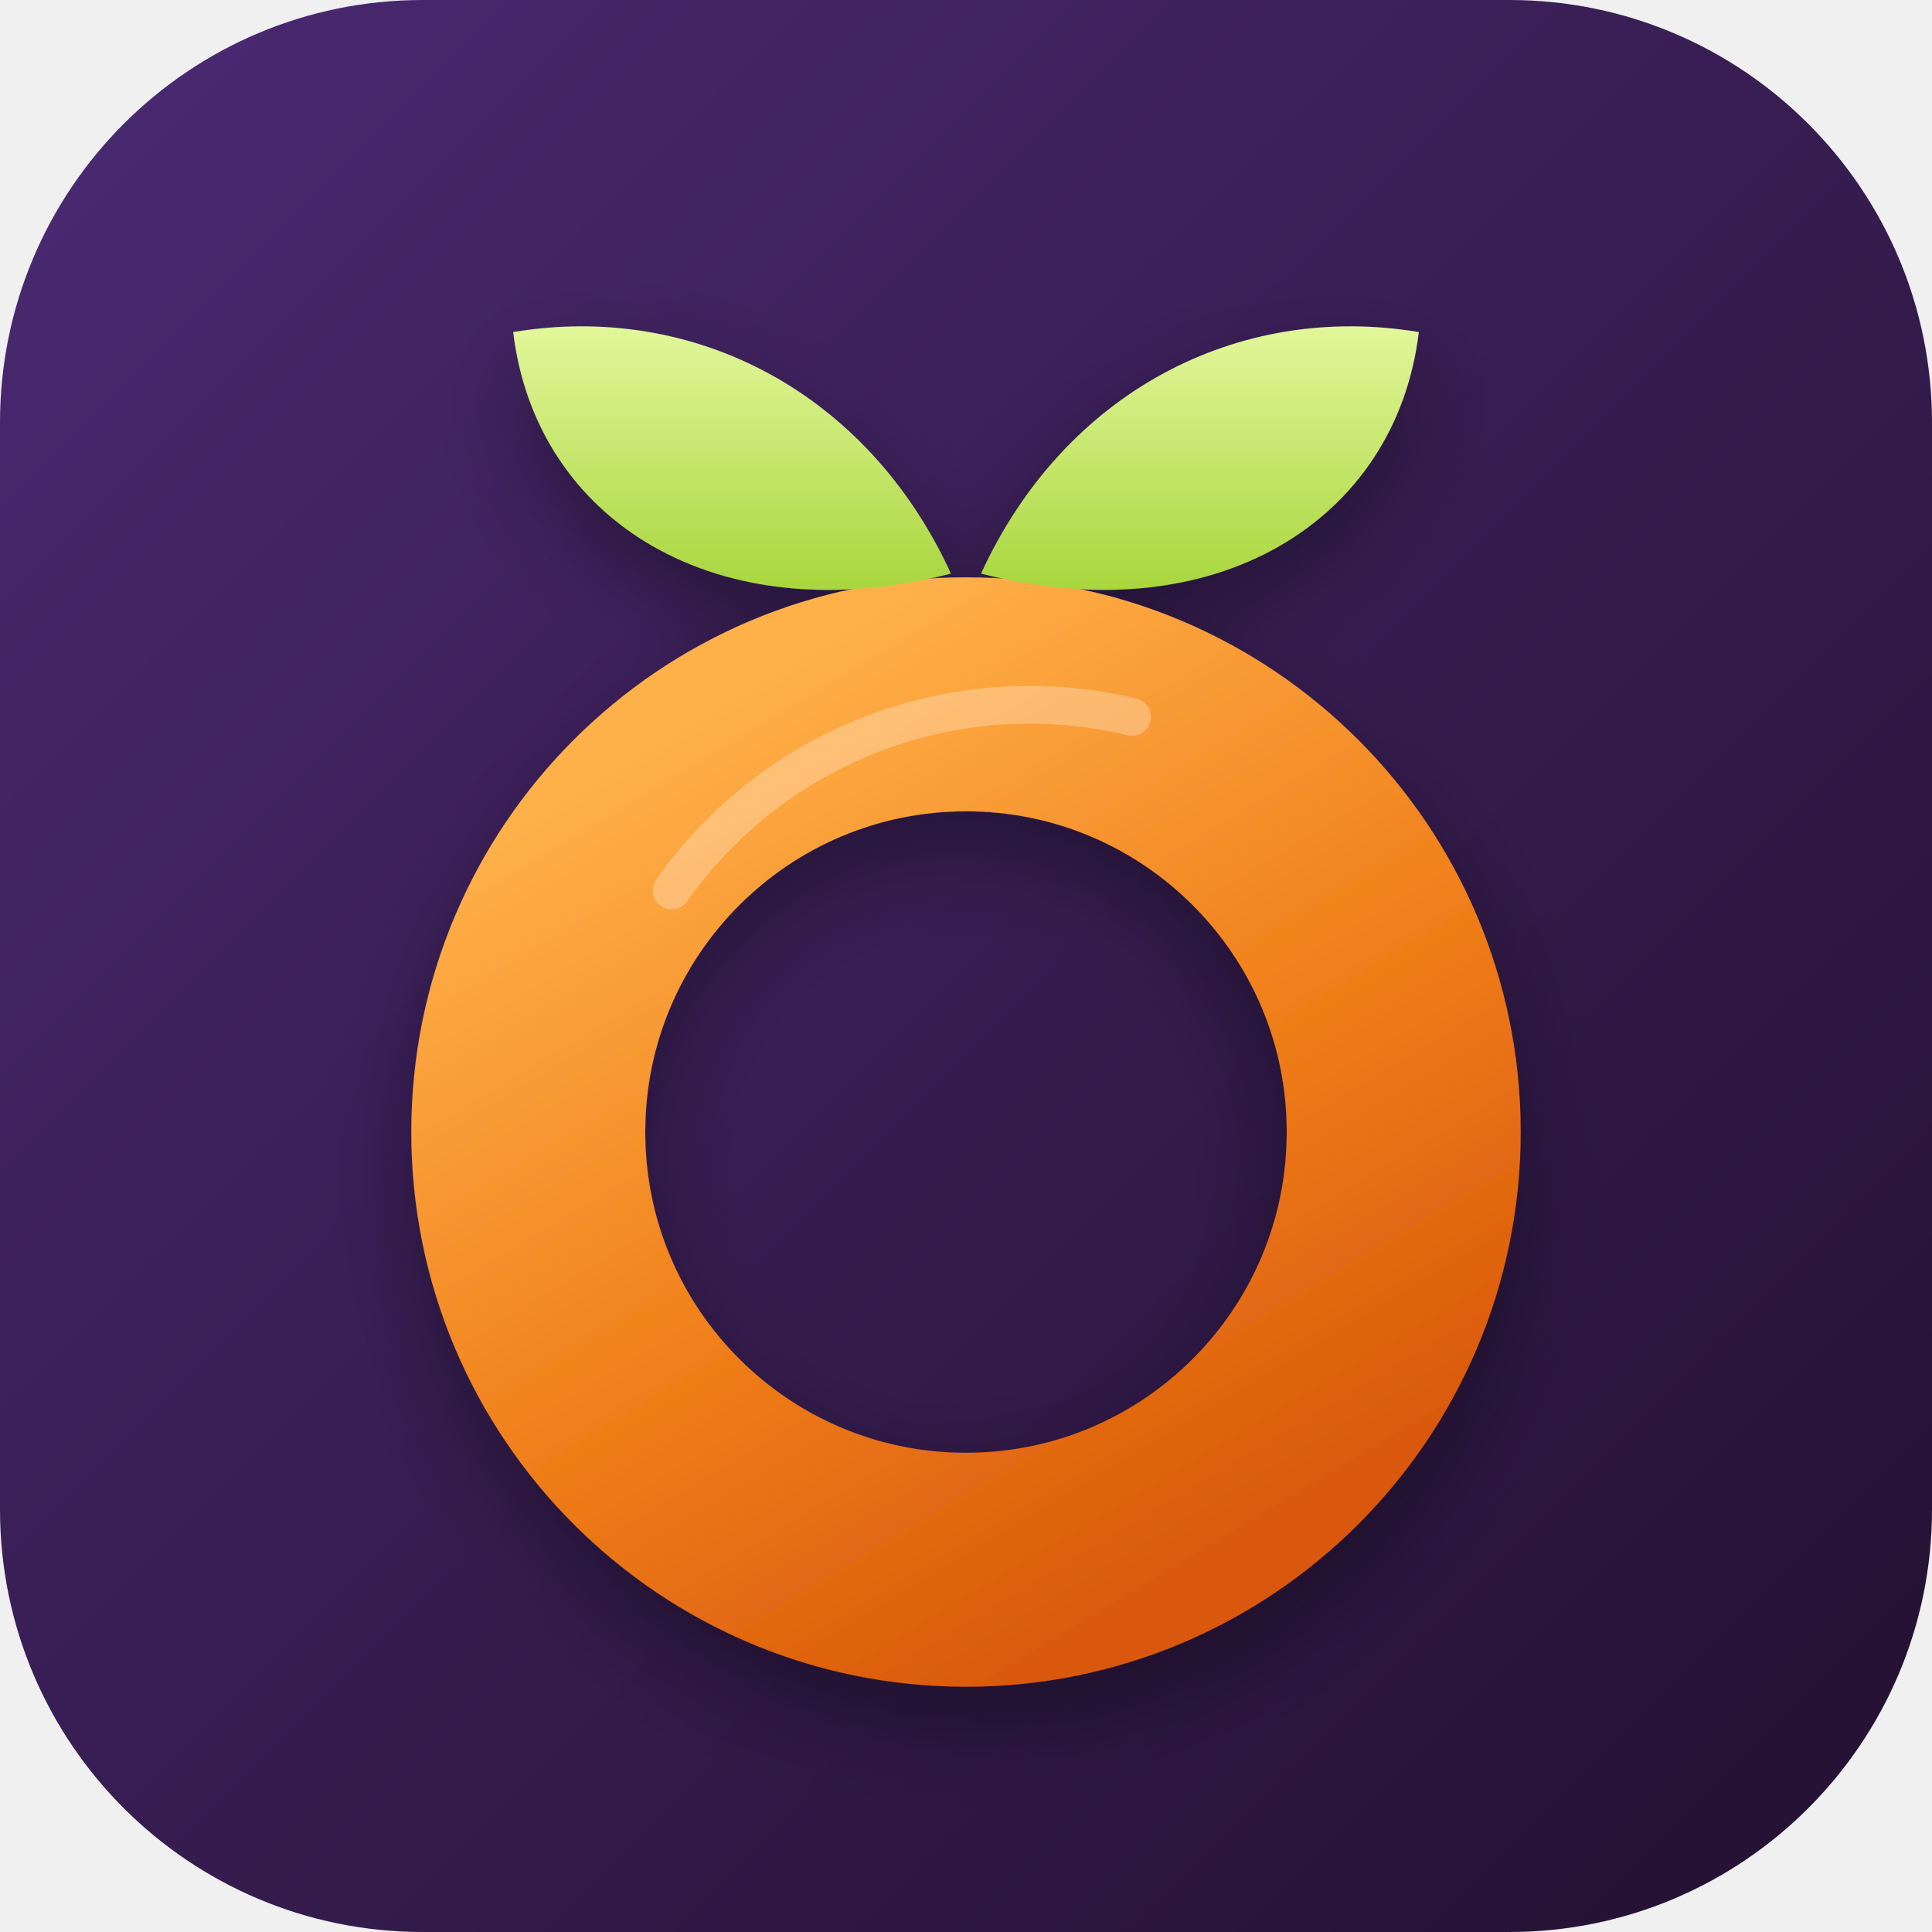
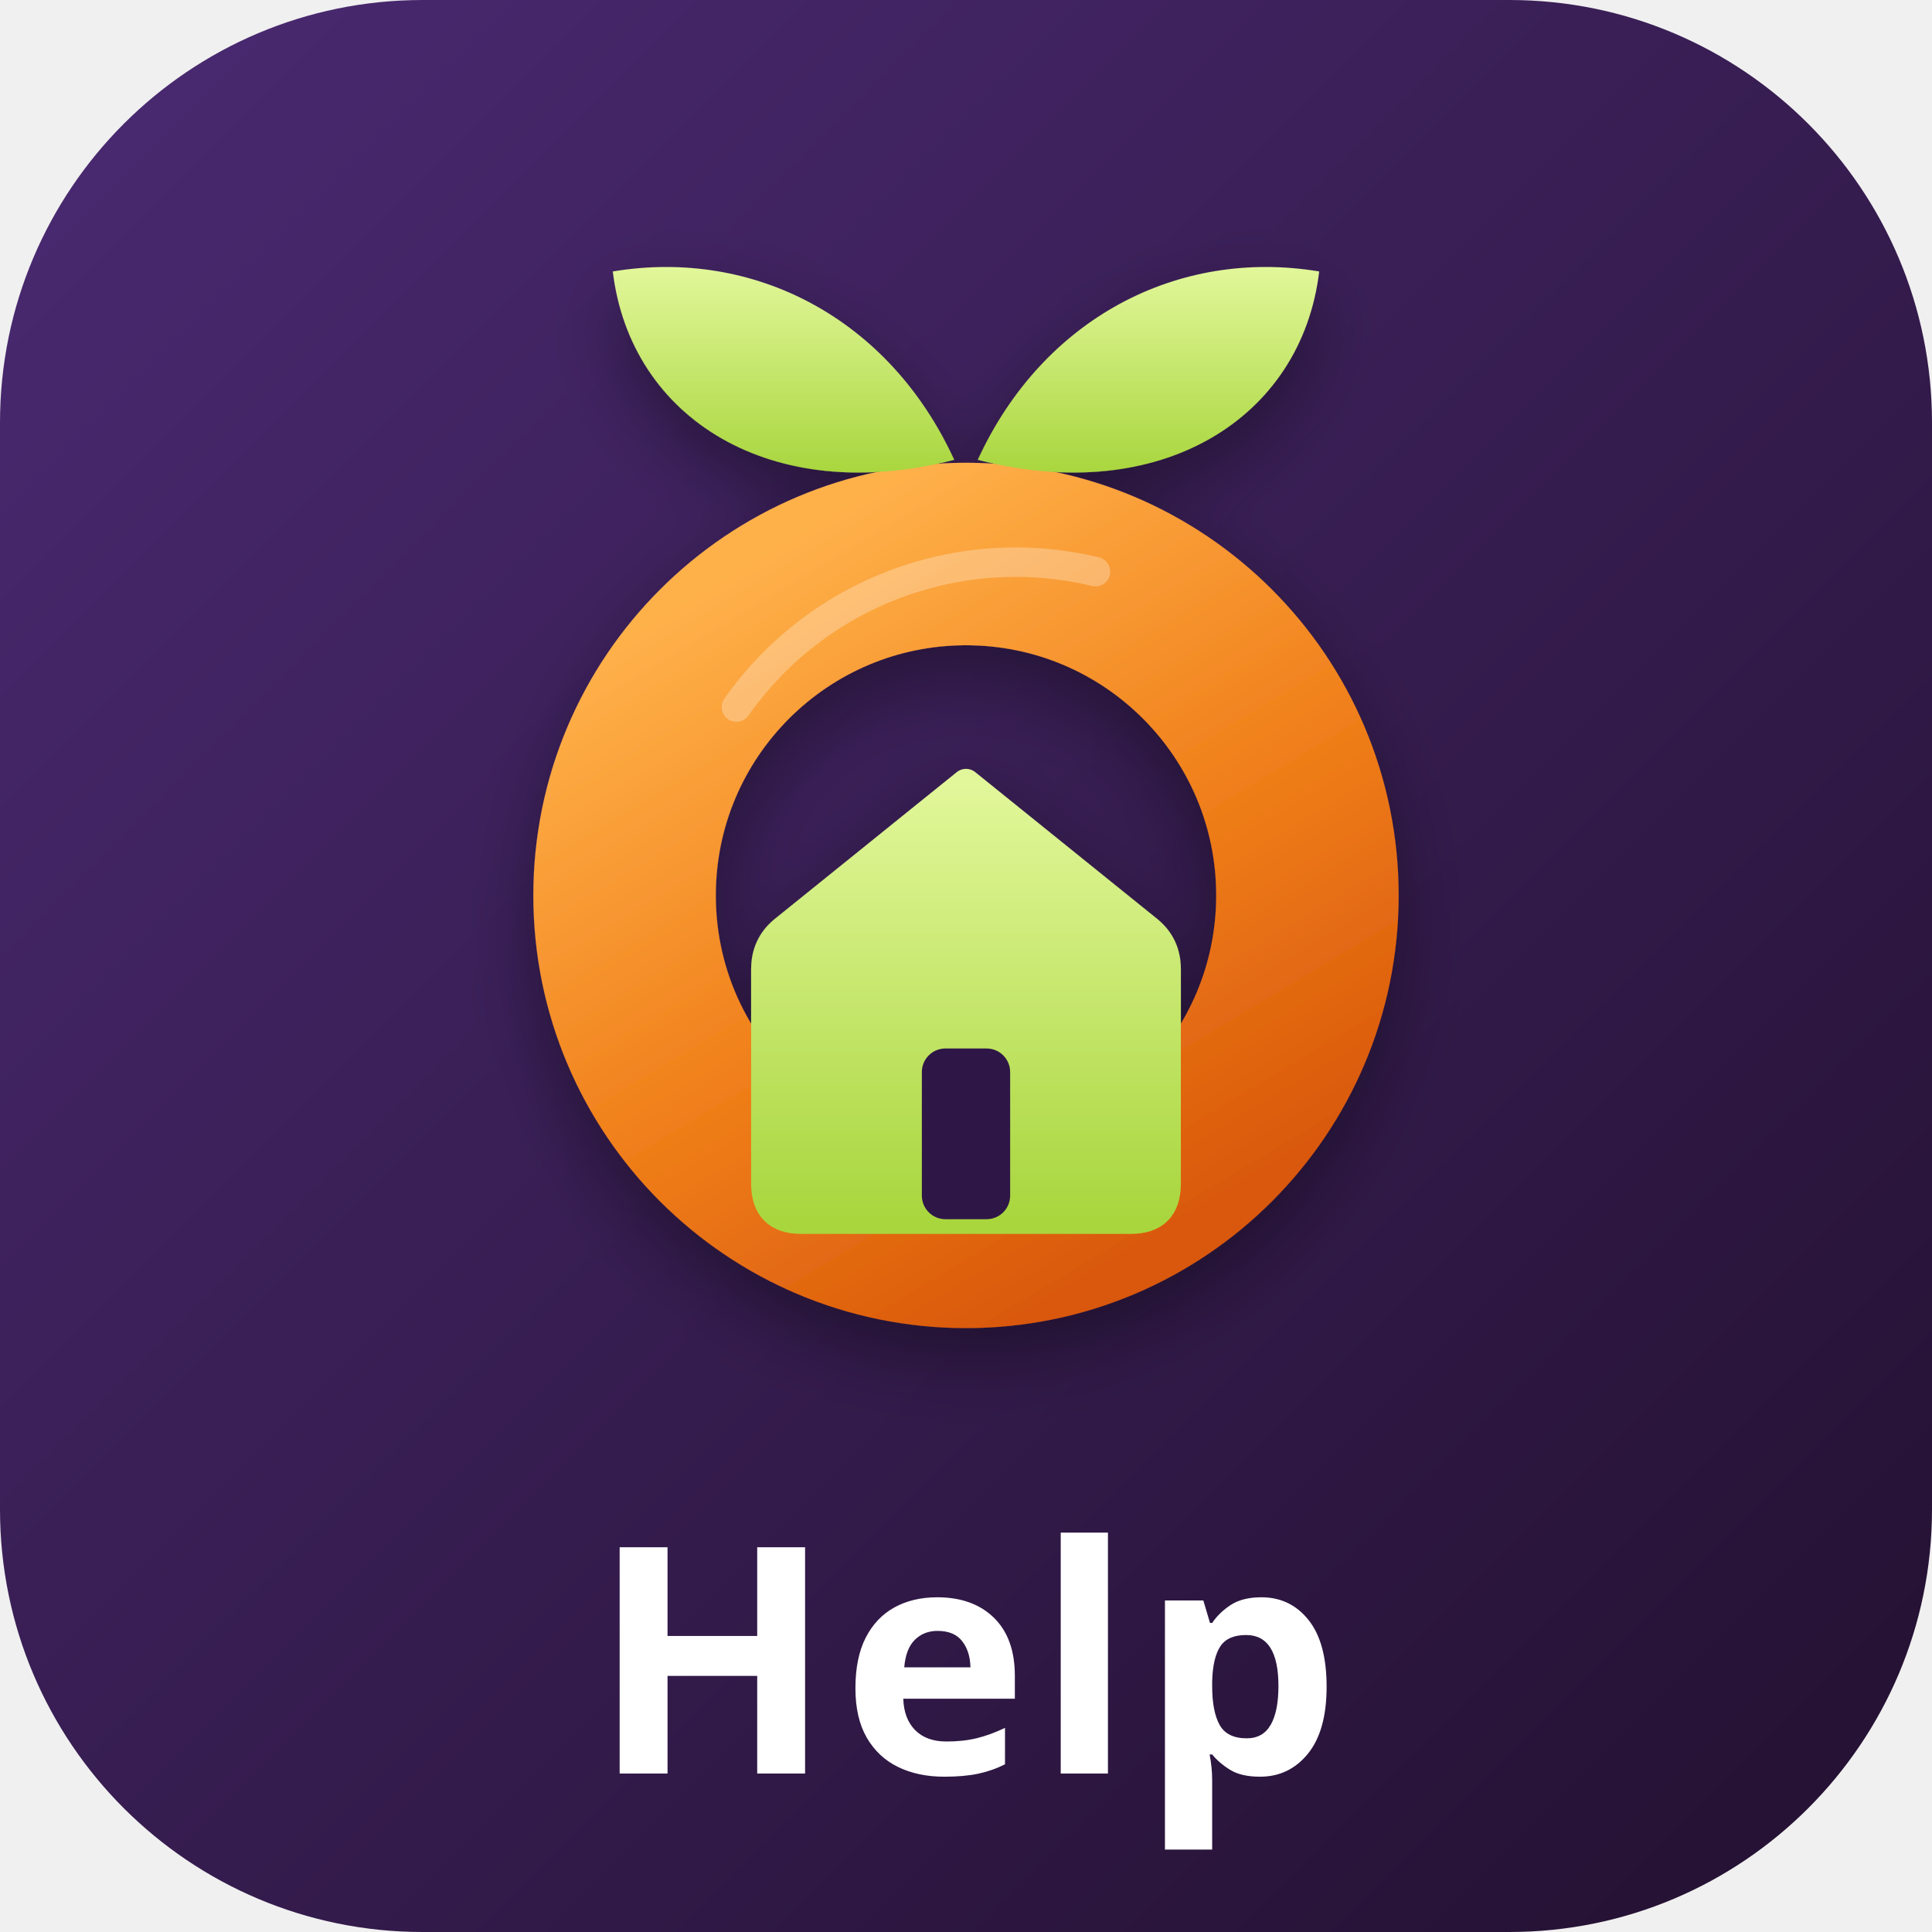
<svg xmlns="http://www.w3.org/2000/svg" viewBox="0 0 512 512">
  <defs>
    <linearGradient id="oc-bg" x1="0" y1="0" x2="1" y2="1">
      <stop offset="0" stop-color="#4B2A73" />
      <stop offset="1" stop-color="#22102F" />
    </linearGradient>
    <linearGradient id="oc-or" x1="0.2" y1="0" x2="0.8" y2="1">
      <stop offset="0" stop-color="#FFB14A" />
      <stop offset=".55" stop-color="#F07F1A" />
      <stop offset="1" stop-color="#D9580B" />
    </linearGradient>
    <linearGradient id="oc-lf" x1="0" y1="0" x2="0" y2="1">
      <stop offset="0" stop-color="#E2F79A" />
      <stop offset="1" stop-color="#A9D63E" />
    </linearGradient>
    <filter id="oc-sh" x="-20%" y="-20%" width="140%" height="140%">
      <feDropShadow dx="0" dy="10" stdDeviation="12" flood-color="#000" flood-opacity=".35" />
    </filter>
  </defs>
  <rect width="512" height="512" rx="112" fill="url(#oc-bg)" />
-   <g filter="url(#oc-sh)">
-     <circle cx="256" cy="300" r="116" fill="none" stroke="url(#oc-or)" stroke-width="62" />
-     <path d="M256 186 V138" stroke="url(#oc-lf)" stroke-width="16" stroke-linecap="round" />
-     <path d="M252 152 C230 104 184 80 136 88 C142 138 190 168 252 152 Z" fill="url(#oc-lf)" />
-     <path d="M260 152 C282 104 328 80 376 88 C370 138 322 168 260 152 Z" fill="url(#oc-lf)" />
+   <g transform="translate(256 210) scale(0.78) translate(-256 -265)">
+     <g filter="url(#oc-sh)">
+       <circle cx="256" cy="300" r="116" fill="none" stroke="url(#oc-or)" stroke-width="62" />
+       <path d="M256 186 V138" stroke="url(#oc-lf)" stroke-width="16" stroke-linecap="round" />
+       <path d="M252 152 C230 104 184 80 136 88 C142 138 190 168 252 152 Z" fill="url(#oc-lf)" />
+       <path d="M260 152 C282 104 328 80 376 88 C370 138 322 168 260 152 Z" fill="url(#oc-lf)" />
+       <path d="M256 262 L318 312 Q324 317 324 325 L324 398 Q324 410 312 410 L200 410 Q188 410 188 398 L188 325 Q188 317 194 312 Z" fill="url(#oc-lf)" stroke="url(#oc-lf)" stroke-width="10" stroke-linejoin="round" />
+       <rect x="241" y="352" width="30" height="58" rx="8" fill="#2D1846" />
+     </g>
+     <path d="M178 236 A116 116 0 0 1 300 190" fill="none" stroke="#fff" stroke-width="10" stroke-linecap="round" opacity=".28" />
  </g>
-   <path d="M178 236 A116 116 0 0 1 300 190" fill="none" stroke="#fff" stroke-width="10" stroke-linecap="round" opacity=".28" />
+   <text x="256" y="470" text-anchor="middle" font-family="Comfortaa, Trebuchet MS, sans-serif" font-weight="700" font-size="84" fill="#FFFFFF" letter-spacing="2">Help</text>
</svg>
